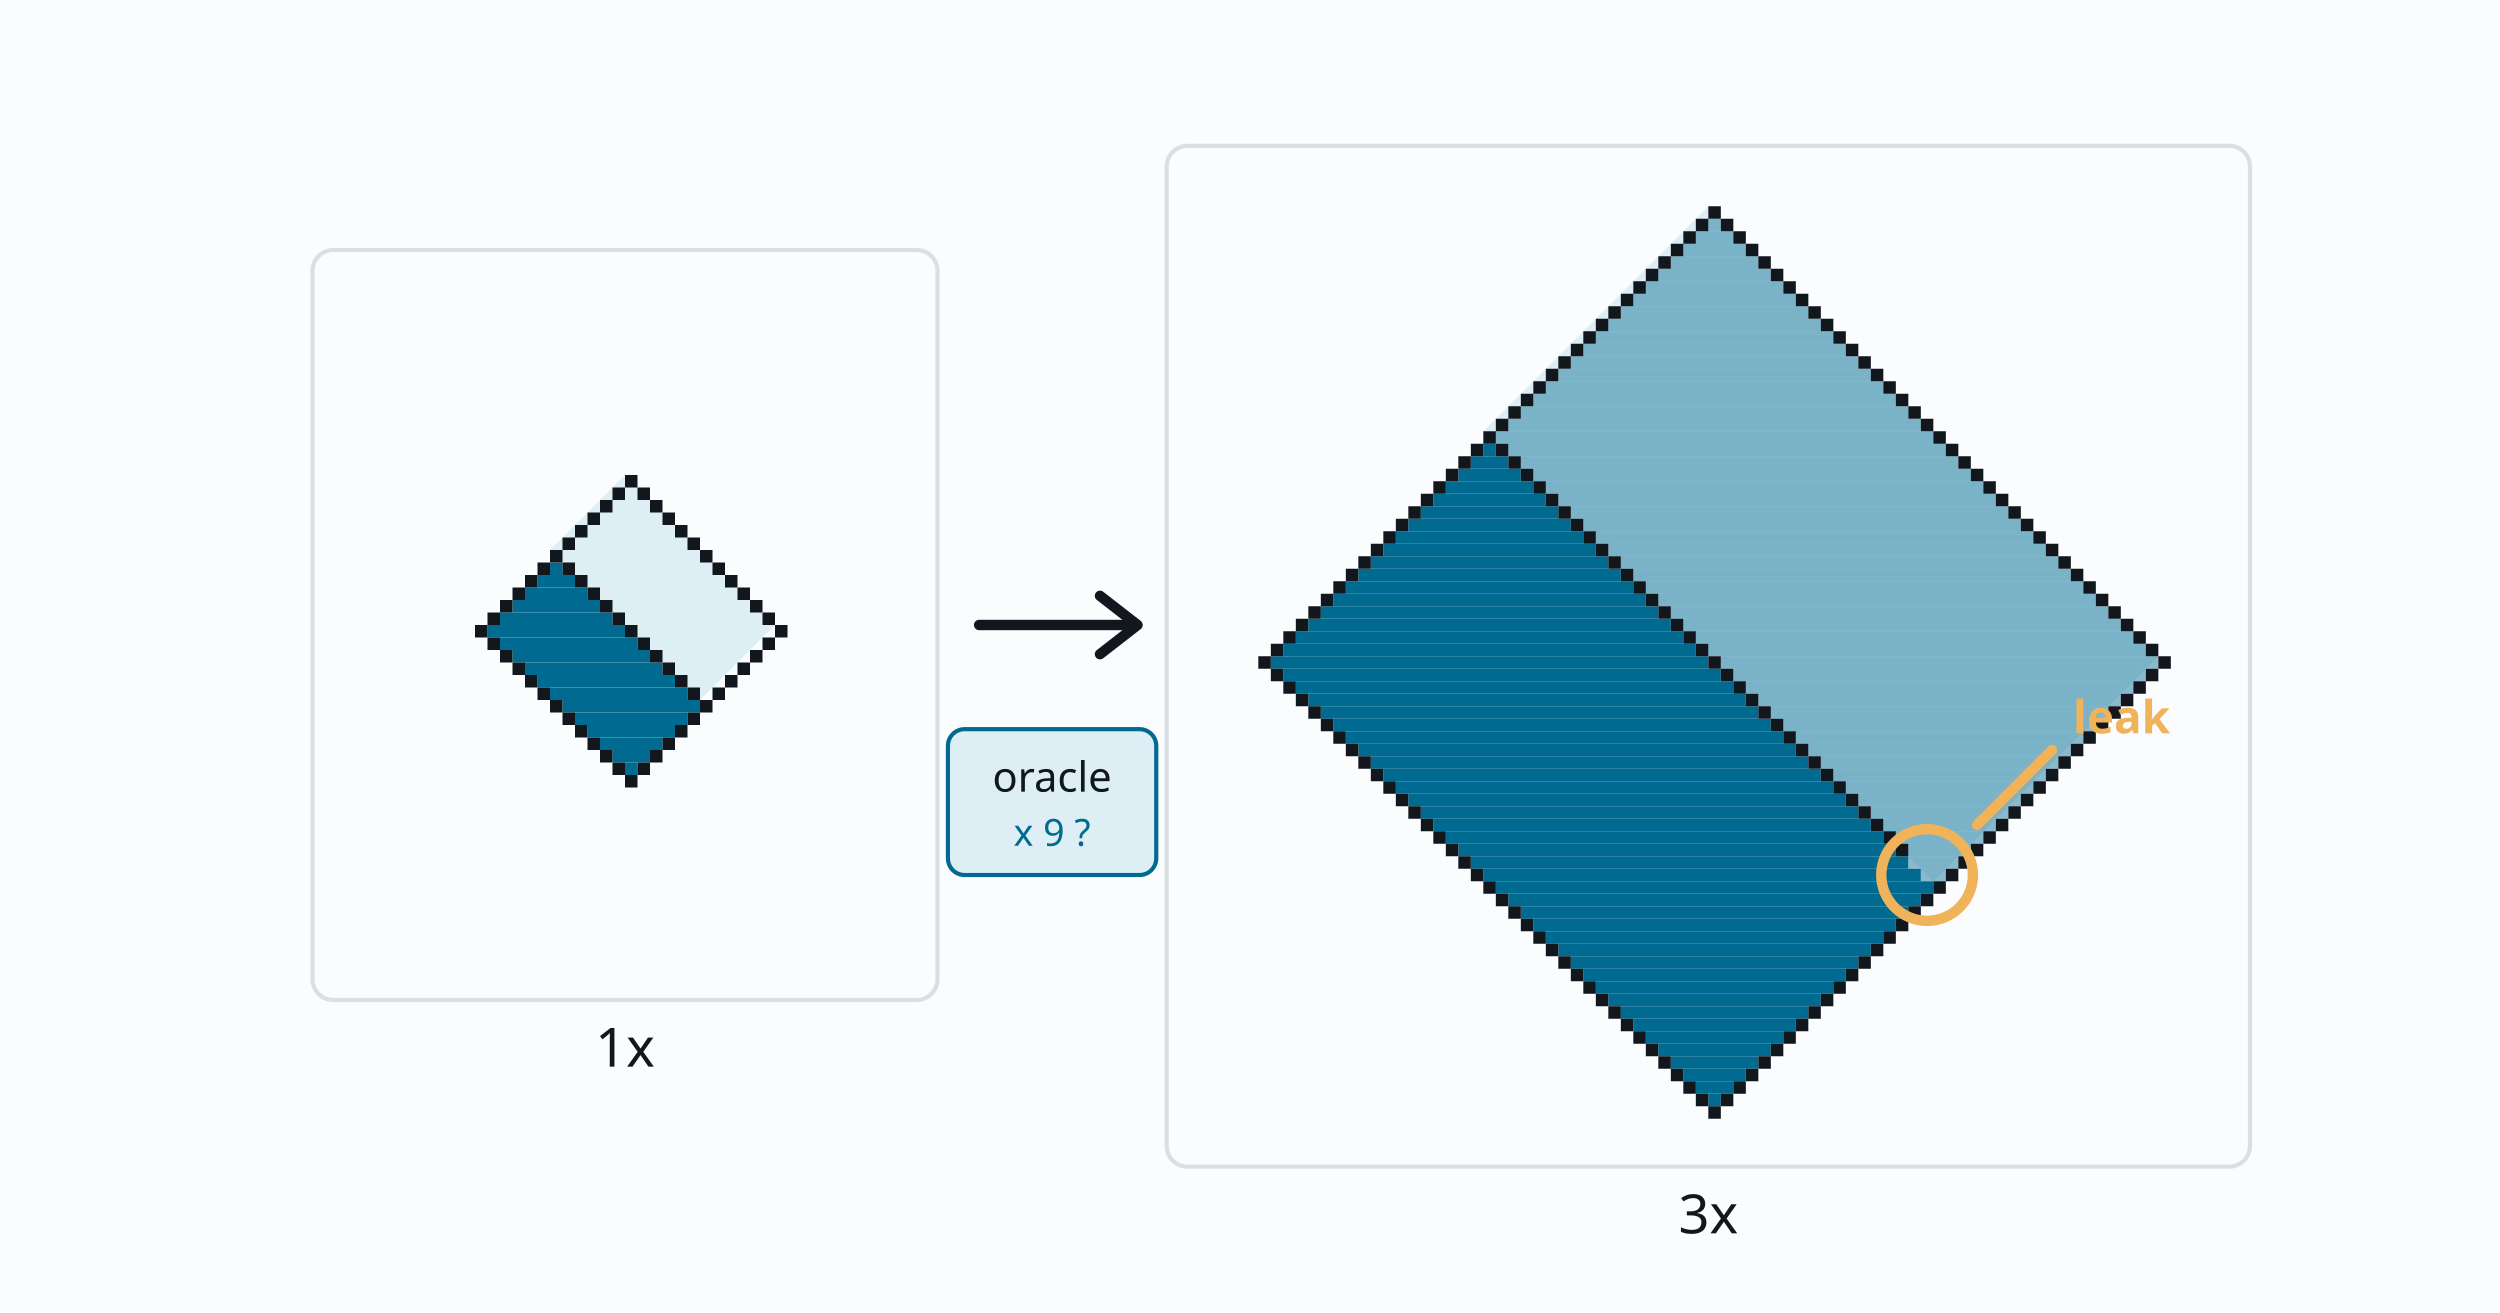
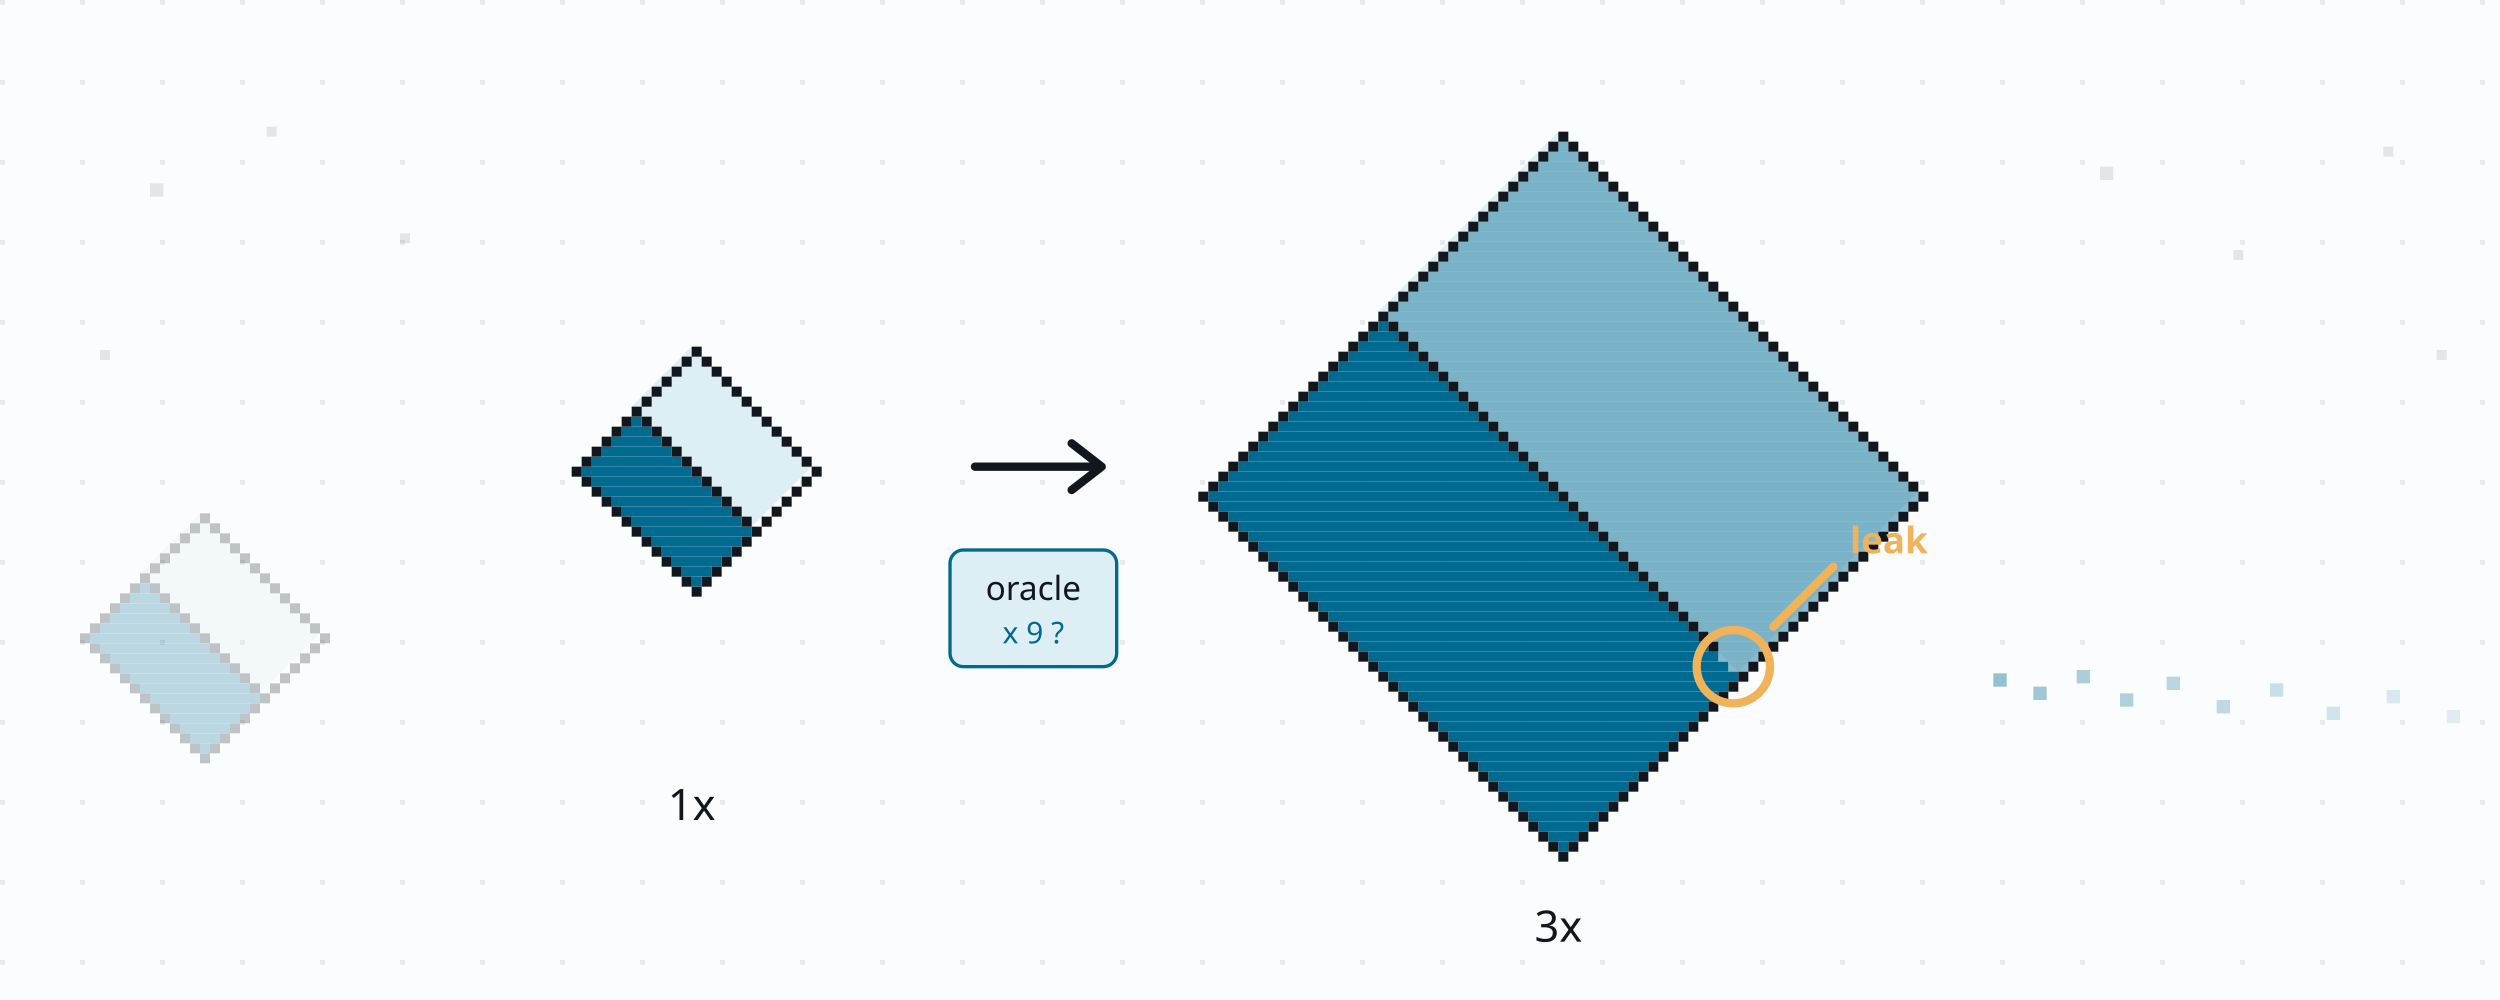
- <svg xmlns="http://www.w3.org/2000/svg" viewBox="0 0 1200 630" width="1200" height="630">
-   <rect width="1200" height="630" fill="#fafcfe" />
-   <rect x="150" y="120" width="300" height="360" rx="10" fill="none" stroke="#d9dfe3" stroke-width="2" />
-   <rect x="560" y="70" width="520" height="490" rx="10" fill="none" stroke="#d9dfe3" stroke-width="2" />
-   <polygon points="264,264 300,228 372,300 336,336" fill="#deeef5" />
+ <svg xmlns="http://www.w3.org/2000/svg" viewBox="0 0 1500 600" width="1500" height="600">
+   <rect width="1500" height="600" fill="#fafcfe" />
+   <defs>
+     <pattern id="px" width="48" height="48" patternUnits="userSpaceOnUse">
+       <rect x="0" y="0" width="3" height="3" fill="#d9dfe3" />
+     </pattern>
+   </defs>
+   <rect width="1500" height="600" fill="url(#px)" opacity="0.6" />
+   <g fill="#11171d" opacity="0.1">
+     <rect x="90" y="110" width="8" height="8" />
+     <rect x="160" y="76" width="6" height="6" />
+     <rect x="240" y="140" width="6" height="6" />
+     <rect x="60" y="210" width="6" height="6" />
+     <rect x="1260" y="100" width="8" height="8" />
+     <rect x="1340" y="150" width="6" height="6" />
+     <rect x="1430" y="88" width="6" height="6" />
+     <rect x="1462" y="210" width="6" height="6" />
+   </g>
+   <g id="d1" transform="translate(115,-20)">
+     <polygon points="264,264 300,228 372,300 336,336" fill="#deeef5" />
+     <g fill="#006a90">
+       <rect x="264" y="270" width="6" height="6" />
+       <rect x="258" y="276" width="18" height="6" />
+       <rect x="252" y="282" width="30" height="6" />
+       <rect x="246" y="288" width="42" height="6" />
+       <rect x="240" y="294" width="54" height="6" />
+       <rect x="234" y="300" width="66" height="6" />
+       <rect x="240" y="306" width="66" height="6" />
+       <rect x="246" y="312" width="66" height="6" />
+       <rect x="252" y="318" width="66" height="6" />
+       <rect x="258" y="324" width="66" height="6" />
+       <rect x="264" y="330" width="66" height="6" />
+       <rect x="270" y="336" width="66" height="6" />
+       <rect x="276" y="342" width="54" height="6" />
+       <rect x="282" y="348" width="42" height="6" />
+       <rect x="288" y="354" width="30" height="6" />
+       <rect x="294" y="360" width="18" height="6" />
+       <rect x="300" y="366" width="6" height="6" />
+     </g>
+     <g fill="#11171d">
+       <rect x="300" y="228" width="6" height="6" />
+       <rect x="294" y="234" width="6" height="6" />
+       <rect x="306" y="234" width="6" height="6" />
+       <rect x="288" y="240" width="6" height="6" />
+       <rect x="312" y="240" width="6" height="6" />
+       <rect x="282" y="246" width="6" height="6" />
+       <rect x="318" y="246" width="6" height="6" />
+       <rect x="276" y="252" width="6" height="6" />
+       <rect x="324" y="252" width="6" height="6" />
+       <rect x="270" y="258" width="6" height="6" />
+       <rect x="330" y="258" width="6" height="6" />
+       <rect x="264" y="264" width="6" height="6" />
+       <rect x="336" y="264" width="6" height="6" />
+       <rect x="258" y="270" width="6" height="6" />
+       <rect x="270" y="270" width="6" height="6" />
+       <rect x="342" y="270" width="6" height="6" />
+       <rect x="252" y="276" width="6" height="6" />
+       <rect x="276" y="276" width="6" height="6" />
+       <rect x="348" y="276" width="6" height="6" />
+       <rect x="246" y="282" width="6" height="6" />
+       <rect x="282" y="282" width="6" height="6" />
+       <rect x="354" y="282" width="6" height="6" />
+       <rect x="240" y="288" width="6" height="6" />
+       <rect x="288" y="288" width="6" height="6" />
+       <rect x="360" y="288" width="6" height="6" />
+       <rect x="234" y="294" width="6" height="6" />
+       <rect x="294" y="294" width="6" height="6" />
+       <rect x="366" y="294" width="6" height="6" />
+       <rect x="228" y="300" width="6" height="6" />
+       <rect x="300" y="300" width="6" height="6" />
+       <rect x="372" y="300" width="6" height="6" />
+       <rect x="234" y="306" width="6" height="6" />
+       <rect x="306" y="306" width="6" height="6" />
+       <rect x="366" y="306" width="6" height="6" />
+       <rect x="240" y="312" width="6" height="6" />
+       <rect x="312" y="312" width="6" height="6" />
+       <rect x="360" y="312" width="6" height="6" />
+       <rect x="246" y="318" width="6" height="6" />
+       <rect x="318" y="318" width="6" height="6" />
+       <rect x="354" y="318" width="6" height="6" />
+       <rect x="252" y="324" width="6" height="6" />
+       <rect x="324" y="324" width="6" height="6" />
+       <rect x="348" y="324" width="6" height="6" />
+       <rect x="258" y="330" width="6" height="6" />
+       <rect x="330" y="330" width="6" height="6" />
+       <rect x="342" y="330" width="6" height="6" />
+       <rect x="264" y="336" width="6" height="6" />
+       <rect x="336" y="336" width="6" height="6" />
+       <rect x="270" y="342" width="6" height="6" />
+       <rect x="330" y="342" width="6" height="6" />
+       <rect x="276" y="348" width="6" height="6" />
+       <rect x="324" y="348" width="6" height="6" />
+       <rect x="282" y="354" width="6" height="6" />
+       <rect x="318" y="354" width="6" height="6" />
+       <rect x="288" y="360" width="6" height="6" />
+       <rect x="312" y="360" width="6" height="6" />
+       <rect x="294" y="366" width="6" height="6" />
+       <rect x="306" y="366" width="6" height="6" />
+       <rect x="300" y="372" width="6" height="6" />
+     </g>
+   </g>
+   <use href="#d1" transform="translate(-295,100)" opacity="0.25" />
+   <g transform="translate(115,-20)">
+     <polygon points="712,207 820,99 1036,315 928,423" fill="#deeef5" />
+     <g fill="#006a90">
+       <rect x="712" y="213" width="6" height="6" />
+       <rect x="706" y="219" width="18" height="6" />
+       <rect x="700" y="225" width="30" height="6" />
+       <rect x="694" y="231" width="42" height="6" />
+       <rect x="688" y="237" width="54" height="6" />
+       <rect x="682" y="243" width="66" height="6" />
+       <rect x="676" y="249" width="78" height="6" />
+       <rect x="670" y="255" width="90" height="6" />
+       <rect x="664" y="261" width="102" height="6" />
+       <rect x="658" y="267" width="114" height="6" />
+       <rect x="652" y="273" width="126" height="6" />
+       <rect x="646" y="279" width="138" height="6" />
+       <rect x="640" y="285" width="150" height="6" />
+       <rect x="634" y="291" width="162" height="6" />
+       <rect x="628" y="297" width="174" height="6" />
+       <rect x="622" y="303" width="186" height="6" />
+       <rect x="616" y="309" width="198" height="6" />
+       <rect x="610" y="315" width="210" height="6" />
+       <rect x="616" y="321" width="210" height="6" />
+       <rect x="622" y="327" width="210" height="6" />
+       <rect x="628" y="333" width="210" height="6" />
+       <rect x="634" y="339" width="210" height="6" />
+       <rect x="640" y="345" width="210" height="6" />
+       <rect x="646" y="351" width="210" height="6" />
+       <rect x="652" y="357" width="210" height="6" />
+       <rect x="658" y="363" width="210" height="6" />
+       <rect x="664" y="369" width="210" height="6" />
+       <rect x="670" y="375" width="210" height="6" />
+       <rect x="676" y="381" width="210" height="6" />
+       <rect x="682" y="387" width="210" height="6" />
+       <rect x="688" y="393" width="210" height="6" />
+       <rect x="694" y="399" width="210" height="6" />
+       <rect x="700" y="405" width="210" height="6" />
+       <rect x="706" y="411" width="210" height="6" />
+       <rect x="712" y="417" width="210" height="6" />
+       <rect x="718" y="423" width="210" height="6" />
+       <rect x="724" y="429" width="198" height="6" />
+       <rect x="730" y="435" width="186" height="6" />
+       <rect x="736" y="441" width="174" height="6" />
+       <rect x="742" y="447" width="162" height="6" />
+       <rect x="748" y="453" width="150" height="6" />
+       <rect x="754" y="459" width="138" height="6" />
+       <rect x="760" y="465" width="126" height="6" />
+       <rect x="766" y="471" width="114" height="6" />
+       <rect x="772" y="477" width="102" height="6" />
+       <rect x="778" y="483" width="90" height="6" />
+       <rect x="784" y="489" width="78" height="6" />
+       <rect x="790" y="495" width="66" height="6" />
+       <rect x="796" y="501" width="54" height="6" />
+       <rect x="802" y="507" width="42" height="6" />
+       <rect x="808" y="513" width="30" height="6" />
+       <rect x="814" y="519" width="18" height="6" />
+       <rect x="820" y="525" width="6" height="6" />
+     </g>
+     <g fill="#006a90" fill-opacity="0.45">
+       <rect x="820" y="105" width="6" height="6" />
+       <rect x="814" y="111" width="18" height="6" />
+       <rect x="808" y="117" width="30" height="6" />
+       <rect x="802" y="123" width="42" height="6" />
+       <rect x="796" y="129" width="54" height="6" />
+       <rect x="790" y="135" width="66" height="6" />
+       <rect x="784" y="141" width="78" height="6" />
+       <rect x="778" y="147" width="90" height="6" />
+       <rect x="772" y="153" width="102" height="6" />
+       <rect x="766" y="159" width="114" height="6" />
+       <rect x="760" y="165" width="126" height="6" />
+       <rect x="754" y="171" width="138" height="6" />
+       <rect x="748" y="177" width="150" height="6" />
+       <rect x="742" y="183" width="162" height="6" />
+       <rect x="736" y="189" width="174" height="6" />
+       <rect x="730" y="195" width="186" height="6" />
+       <rect x="724" y="201" width="198" height="6" />
+       <rect x="718" y="207" width="210" height="6" />
+       <rect x="724" y="213" width="210" height="6" />
+       <rect x="730" y="219" width="210" height="6" />
+       <rect x="736" y="225" width="210" height="6" />
+       <rect x="742" y="231" width="210" height="6" />
+       <rect x="748" y="237" width="210" height="6" />
+       <rect x="754" y="243" width="210" height="6" />
+       <rect x="760" y="249" width="210" height="6" />
+       <rect x="766" y="255" width="210" height="6" />
+       <rect x="772" y="261" width="210" height="6" />
+       <rect x="778" y="267" width="210" height="6" />
+       <rect x="784" y="273" width="210" height="6" />
+       <rect x="790" y="279" width="210" height="6" />
+       <rect x="796" y="285" width="210" height="6" />
+       <rect x="802" y="291" width="210" height="6" />
+       <rect x="808" y="297" width="210" height="6" />
+       <rect x="814" y="303" width="210" height="6" />
+       <rect x="820" y="309" width="210" height="6" />
+       <rect x="826" y="315" width="210" height="6" />
+       <rect x="832" y="321" width="198" height="6" />
+       <rect x="838" y="327" width="186" height="6" />
+       <rect x="844" y="333" width="174" height="6" />
+       <rect x="850" y="339" width="162" height="6" />
+       <rect x="856" y="345" width="150" height="6" />
+       <rect x="862" y="351" width="138" height="6" />
+       <rect x="868" y="357" width="126" height="6" />
+       <rect x="874" y="363" width="114" height="6" />
+       <rect x="880" y="369" width="102" height="6" />
+       <rect x="886" y="375" width="90" height="6" />
+       <rect x="892" y="381" width="78" height="6" />
+       <rect x="898" y="387" width="66" height="6" />
+       <rect x="904" y="393" width="54" height="6" />
+       <rect x="910" y="399" width="42" height="6" />
+       <rect x="916" y="405" width="30" height="6" />
+       <rect x="916" y="411" width="24" height="6" />
+       <rect x="922" y="417" width="12" height="6" />
+     </g>
+     <g fill="#11171d">
+       <rect x="820" y="99" width="6" height="6" />
+       <rect x="814" y="105" width="6" height="6" />
+       <rect x="826" y="105" width="6" height="6" />
+       <rect x="808" y="111" width="6" height="6" />
+       <rect x="832" y="111" width="6" height="6" />
+       <rect x="802" y="117" width="6" height="6" />
+       <rect x="838" y="117" width="6" height="6" />
+       <rect x="796" y="123" width="6" height="6" />
+       <rect x="844" y="123" width="6" height="6" />
+       <rect x="790" y="129" width="6" height="6" />
+       <rect x="850" y="129" width="6" height="6" />
+       <rect x="784" y="135" width="6" height="6" />
+       <rect x="856" y="135" width="6" height="6" />
+       <rect x="778" y="141" width="6" height="6" />
+       <rect x="862" y="141" width="6" height="6" />
+       <rect x="772" y="147" width="6" height="6" />
+       <rect x="868" y="147" width="6" height="6" />
+       <rect x="766" y="153" width="6" height="6" />
+       <rect x="874" y="153" width="6" height="6" />
+       <rect x="760" y="159" width="6" height="6" />
+       <rect x="880" y="159" width="6" height="6" />
+       <rect x="754" y="165" width="6" height="6" />
+       <rect x="886" y="165" width="6" height="6" />
+       <rect x="748" y="171" width="6" height="6" />
+       <rect x="892" y="171" width="6" height="6" />
+       <rect x="742" y="177" width="6" height="6" />
+       <rect x="898" y="177" width="6" height="6" />
+       <rect x="736" y="183" width="6" height="6" />
+       <rect x="904" y="183" width="6" height="6" />
+       <rect x="730" y="189" width="6" height="6" />
+       <rect x="910" y="189" width="6" height="6" />
+       <rect x="724" y="195" width="6" height="6" />
+       <rect x="916" y="195" width="6" height="6" />
+       <rect x="718" y="201" width="6" height="6" />
+       <rect x="922" y="201" width="6" height="6" />
+       <rect x="712" y="207" width="6" height="6" />
+       <rect x="928" y="207" width="6" height="6" />
+       <rect x="706" y="213" width="6" height="6" />
+       <rect x="718" y="213" width="6" height="6" />
+       <rect x="934" y="213" width="6" height="6" />
+       <rect x="700" y="219" width="6" height="6" />
+       <rect x="724" y="219" width="6" height="6" />
+       <rect x="940" y="219" width="6" height="6" />
+       <rect x="694" y="225" width="6" height="6" />
+       <rect x="730" y="225" width="6" height="6" />
+       <rect x="946" y="225" width="6" height="6" />
+       <rect x="688" y="231" width="6" height="6" />
+       <rect x="736" y="231" width="6" height="6" />
+       <rect x="952" y="231" width="6" height="6" />
+       <rect x="682" y="237" width="6" height="6" />
+       <rect x="742" y="237" width="6" height="6" />
+       <rect x="958" y="237" width="6" height="6" />
+       <rect x="676" y="243" width="6" height="6" />
+       <rect x="748" y="243" width="6" height="6" />
+       <rect x="964" y="243" width="6" height="6" />
+       <rect x="670" y="249" width="6" height="6" />
+       <rect x="754" y="249" width="6" height="6" />
+       <rect x="970" y="249" width="6" height="6" />
+       <rect x="664" y="255" width="6" height="6" />
+       <rect x="760" y="255" width="6" height="6" />
+       <rect x="976" y="255" width="6" height="6" />
+       <rect x="658" y="261" width="6" height="6" />
+       <rect x="766" y="261" width="6" height="6" />
+       <rect x="982" y="261" width="6" height="6" />
+       <rect x="652" y="267" width="6" height="6" />
+       <rect x="772" y="267" width="6" height="6" />
+       <rect x="988" y="267" width="6" height="6" />
+       <rect x="646" y="273" width="6" height="6" />
+       <rect x="778" y="273" width="6" height="6" />
+       <rect x="994" y="273" width="6" height="6" />
+       <rect x="640" y="279" width="6" height="6" />
+       <rect x="784" y="279" width="6" height="6" />
+       <rect x="1000" y="279" width="6" height="6" />
+       <rect x="634" y="285" width="6" height="6" />
+       <rect x="790" y="285" width="6" height="6" />
+       <rect x="1006" y="285" width="6" height="6" />
+       <rect x="628" y="291" width="6" height="6" />
+       <rect x="796" y="291" width="6" height="6" />
+       <rect x="1012" y="291" width="6" height="6" />
+       <rect x="622" y="297" width="6" height="6" />
+       <rect x="802" y="297" width="6" height="6" />
+       <rect x="1018" y="297" width="6" height="6" />
+       <rect x="616" y="303" width="6" height="6" />
+       <rect x="808" y="303" width="6" height="6" />
+       <rect x="1024" y="303" width="6" height="6" />
+       <rect x="610" y="309" width="6" height="6" />
+       <rect x="814" y="309" width="6" height="6" />
+       <rect x="1030" y="309" width="6" height="6" />
+       <rect x="604" y="315" width="6" height="6" />
+       <rect x="820" y="315" width="6" height="6" />
+       <rect x="1036" y="315" width="6" height="6" />
+       <rect x="610" y="321" width="6" height="6" />
+       <rect x="826" y="321" width="6" height="6" />
+       <rect x="1030" y="321" width="6" height="6" />
+       <rect x="616" y="327" width="6" height="6" />
+       <rect x="832" y="327" width="6" height="6" />
+       <rect x="1024" y="327" width="6" height="6" />
+       <rect x="622" y="333" width="6" height="6" />
+       <rect x="838" y="333" width="6" height="6" />
+       <rect x="1018" y="333" width="6" height="6" />
+       <rect x="628" y="339" width="6" height="6" />
+       <rect x="844" y="339" width="6" height="6" />
+       <rect x="1012" y="339" width="6" height="6" />
+       <rect x="634" y="345" width="6" height="6" />
+       <rect x="850" y="345" width="6" height="6" />
+       <rect x="1006" y="345" width="6" height="6" />
+       <rect x="640" y="351" width="6" height="6" />
+       <rect x="856" y="351" width="6" height="6" />
+       <rect x="1000" y="351" width="6" height="6" />
+       <rect x="646" y="357" width="6" height="6" />
+       <rect x="862" y="357" width="6" height="6" />
+       <rect x="994" y="357" width="6" height="6" />
+       <rect x="652" y="363" width="6" height="6" />
+       <rect x="868" y="363" width="6" height="6" />
+       <rect x="988" y="363" width="6" height="6" />
+       <rect x="658" y="369" width="6" height="6" />
+       <rect x="874" y="369" width="6" height="6" />
+       <rect x="982" y="369" width="6" height="6" />
+       <rect x="664" y="375" width="6" height="6" />
+       <rect x="880" y="375" width="6" height="6" />
+       <rect x="976" y="375" width="6" height="6" />
+       <rect x="670" y="381" width="6" height="6" />
+       <rect x="886" y="381" width="6" height="6" />
+       <rect x="970" y="381" width="6" height="6" />
+       <rect x="676" y="387" width="6" height="6" />
+       <rect x="892" y="387" width="6" height="6" />
+       <rect x="964" y="387" width="6" height="6" />
+       <rect x="682" y="393" width="6" height="6" />
+       <rect x="898" y="393" width="6" height="6" />
+       <rect x="958" y="393" width="6" height="6" />
+       <rect x="688" y="399" width="6" height="6" />
+       <rect x="904" y="399" width="6" height="6" />
+       <rect x="952" y="399" width="6" height="6" />
+       <rect x="694" y="405" width="6" height="6" />
+       <rect x="910" y="405" width="6" height="6" />
+       <rect x="946" y="405" width="6" height="6" />
+       <rect x="700" y="411" width="6" height="6" />
+       <rect x="940" y="411" width="6" height="6" />
+       <rect x="706" y="417" width="6" height="6" />
+       <rect x="934" y="417" width="6" height="6" />
+       <rect x="712" y="423" width="6" height="6" />
+       <rect x="928" y="423" width="6" height="6" />
+       <rect x="718" y="429" width="6" height="6" />
+       <rect x="922" y="429" width="6" height="6" />
+       <rect x="724" y="435" width="6" height="6" />
+       <rect x="916" y="435" width="6" height="6" />
+       <rect x="730" y="441" width="6" height="6" />
+       <rect x="910" y="441" width="6" height="6" />
+       <rect x="736" y="447" width="6" height="6" />
+       <rect x="904" y="447" width="6" height="6" />
+       <rect x="742" y="453" width="6" height="6" />
+       <rect x="898" y="453" width="6" height="6" />
+       <rect x="748" y="459" width="6" height="6" />
+       <rect x="892" y="459" width="6" height="6" />
+       <rect x="754" y="465" width="6" height="6" />
+       <rect x="886" y="465" width="6" height="6" />
+       <rect x="760" y="471" width="6" height="6" />
+       <rect x="880" y="471" width="6" height="6" />
+       <rect x="766" y="477" width="6" height="6" />
+       <rect x="874" y="477" width="6" height="6" />
+       <rect x="772" y="483" width="6" height="6" />
+       <rect x="868" y="483" width="6" height="6" />
+       <rect x="778" y="489" width="6" height="6" />
+       <rect x="862" y="489" width="6" height="6" />
+       <rect x="784" y="495" width="6" height="6" />
+       <rect x="856" y="495" width="6" height="6" />
+       <rect x="790" y="501" width="6" height="6" />
+       <rect x="850" y="501" width="6" height="6" />
+       <rect x="796" y="507" width="6" height="6" />
+       <rect x="844" y="507" width="6" height="6" />
+       <rect x="802" y="513" width="6" height="6" />
+       <rect x="838" y="513" width="6" height="6" />
+       <rect x="808" y="519" width="6" height="6" />
+       <rect x="832" y="519" width="6" height="6" />
+       <rect x="814" y="525" width="6" height="6" />
+       <rect x="826" y="525" width="6" height="6" />
+       <rect x="820" y="531" width="6" height="6" />
+     </g>
+   </g>
  <g fill="#006a90">
-     <rect x="264" y="270" width="6" height="6" />
-     <rect x="258" y="276" width="18" height="6" />
-     <rect x="252" y="282" width="30" height="6" />
-     <rect x="246" y="288" width="42" height="6" />
-     <rect x="240" y="294" width="54" height="6" />
-     <rect x="234" y="300" width="66" height="6" />
-     <rect x="240" y="306" width="66" height="6" />
-     <rect x="246" y="312" width="66" height="6" />
-     <rect x="252" y="318" width="66" height="6" />
-     <rect x="258" y="324" width="66" height="6" />
-     <rect x="264" y="330" width="66" height="6" />
-     <rect x="270" y="336" width="66" height="6" />
-     <rect x="276" y="342" width="54" height="6" />
-     <rect x="282" y="348" width="42" height="6" />
-     <rect x="288" y="354" width="30" height="6" />
-     <rect x="294" y="360" width="18" height="6" />
-     <rect x="300" y="366" width="6" height="6" />
-   </g>
-   <g fill="#11171d">
-     <rect x="300" y="228" width="6" height="6" />
-     <rect x="294" y="234" width="6" height="6" />
-     <rect x="306" y="234" width="6" height="6" />
-     <rect x="288" y="240" width="6" height="6" />
-     <rect x="312" y="240" width="6" height="6" />
-     <rect x="282" y="246" width="6" height="6" />
-     <rect x="318" y="246" width="6" height="6" />
-     <rect x="276" y="252" width="6" height="6" />
-     <rect x="324" y="252" width="6" height="6" />
-     <rect x="270" y="258" width="6" height="6" />
-     <rect x="330" y="258" width="6" height="6" />
-     <rect x="264" y="264" width="6" height="6" />
-     <rect x="336" y="264" width="6" height="6" />
-     <rect x="258" y="270" width="6" height="6" />
-     <rect x="270" y="270" width="6" height="6" />
-     <rect x="342" y="270" width="6" height="6" />
-     <rect x="252" y="276" width="6" height="6" />
-     <rect x="276" y="276" width="6" height="6" />
-     <rect x="348" y="276" width="6" height="6" />
-     <rect x="246" y="282" width="6" height="6" />
-     <rect x="282" y="282" width="6" height="6" />
-     <rect x="354" y="282" width="6" height="6" />
-     <rect x="240" y="288" width="6" height="6" />
-     <rect x="288" y="288" width="6" height="6" />
-     <rect x="360" y="288" width="6" height="6" />
-     <rect x="234" y="294" width="6" height="6" />
-     <rect x="294" y="294" width="6" height="6" />
-     <rect x="366" y="294" width="6" height="6" />
-     <rect x="228" y="300" width="6" height="6" />
-     <rect x="300" y="300" width="6" height="6" />
-     <rect x="372" y="300" width="6" height="6" />
-     <rect x="234" y="306" width="6" height="6" />
-     <rect x="306" y="306" width="6" height="6" />
-     <rect x="366" y="306" width="6" height="6" />
-     <rect x="240" y="312" width="6" height="6" />
-     <rect x="312" y="312" width="6" height="6" />
-     <rect x="360" y="312" width="6" height="6" />
-     <rect x="246" y="318" width="6" height="6" />
-     <rect x="318" y="318" width="6" height="6" />
-     <rect x="354" y="318" width="6" height="6" />
-     <rect x="252" y="324" width="6" height="6" />
-     <rect x="324" y="324" width="6" height="6" />
-     <rect x="348" y="324" width="6" height="6" />
-     <rect x="258" y="330" width="6" height="6" />
-     <rect x="330" y="330" width="6" height="6" />
-     <rect x="342" y="330" width="6" height="6" />
-     <rect x="264" y="336" width="6" height="6" />
-     <rect x="336" y="336" width="6" height="6" />
-     <rect x="270" y="342" width="6" height="6" />
-     <rect x="330" y="342" width="6" height="6" />
-     <rect x="276" y="348" width="6" height="6" />
-     <rect x="324" y="348" width="6" height="6" />
-     <rect x="282" y="354" width="6" height="6" />
-     <rect x="318" y="354" width="6" height="6" />
-     <rect x="288" y="360" width="6" height="6" />
-     <rect x="312" y="360" width="6" height="6" />
-     <rect x="294" y="366" width="6" height="6" />
-     <rect x="306" y="366" width="6" height="6" />
-     <rect x="300" y="372" width="6" height="6" />
-   </g>
-   <polygon points="712,207 820,99 1036,315 928,423" fill="#deeef5" />
-   <g fill="#006a90">
-     <rect x="712" y="213" width="6" height="6" />
-     <rect x="706" y="219" width="18" height="6" />
-     <rect x="700" y="225" width="30" height="6" />
-     <rect x="694" y="231" width="42" height="6" />
-     <rect x="688" y="237" width="54" height="6" />
-     <rect x="682" y="243" width="66" height="6" />
-     <rect x="676" y="249" width="78" height="6" />
-     <rect x="670" y="255" width="90" height="6" />
-     <rect x="664" y="261" width="102" height="6" />
-     <rect x="658" y="267" width="114" height="6" />
-     <rect x="652" y="273" width="126" height="6" />
-     <rect x="646" y="279" width="138" height="6" />
-     <rect x="640" y="285" width="150" height="6" />
-     <rect x="634" y="291" width="162" height="6" />
-     <rect x="628" y="297" width="174" height="6" />
-     <rect x="622" y="303" width="186" height="6" />
-     <rect x="616" y="309" width="198" height="6" />
-     <rect x="610" y="315" width="210" height="6" />
-     <rect x="616" y="321" width="210" height="6" />
-     <rect x="622" y="327" width="210" height="6" />
-     <rect x="628" y="333" width="210" height="6" />
-     <rect x="634" y="339" width="210" height="6" />
-     <rect x="640" y="345" width="210" height="6" />
-     <rect x="646" y="351" width="210" height="6" />
-     <rect x="652" y="357" width="210" height="6" />
-     <rect x="658" y="363" width="210" height="6" />
-     <rect x="664" y="369" width="210" height="6" />
-     <rect x="670" y="375" width="210" height="6" />
-     <rect x="676" y="381" width="210" height="6" />
-     <rect x="682" y="387" width="210" height="6" />
-     <rect x="688" y="393" width="210" height="6" />
-     <rect x="694" y="399" width="210" height="6" />
-     <rect x="700" y="405" width="210" height="6" />
-     <rect x="706" y="411" width="210" height="6" />
-     <rect x="712" y="417" width="210" height="6" />
-     <rect x="718" y="423" width="210" height="6" />
-     <rect x="724" y="429" width="198" height="6" />
-     <rect x="730" y="435" width="186" height="6" />
-     <rect x="736" y="441" width="174" height="6" />
-     <rect x="742" y="447" width="162" height="6" />
-     <rect x="748" y="453" width="150" height="6" />
-     <rect x="754" y="459" width="138" height="6" />
-     <rect x="760" y="465" width="126" height="6" />
-     <rect x="766" y="471" width="114" height="6" />
-     <rect x="772" y="477" width="102" height="6" />
-     <rect x="778" y="483" width="90" height="6" />
-     <rect x="784" y="489" width="78" height="6" />
-     <rect x="790" y="495" width="66" height="6" />
-     <rect x="796" y="501" width="54" height="6" />
-     <rect x="802" y="507" width="42" height="6" />
-     <rect x="808" y="513" width="30" height="6" />
-     <rect x="814" y="519" width="18" height="6" />
-     <rect x="820" y="525" width="6" height="6" />
-   </g>
-   <g fill="#006a90" fill-opacity="0.45">
-     <rect x="820" y="105" width="6" height="6" />
-     <rect x="814" y="111" width="18" height="6" />
-     <rect x="808" y="117" width="30" height="6" />
-     <rect x="802" y="123" width="42" height="6" />
-     <rect x="796" y="129" width="54" height="6" />
-     <rect x="790" y="135" width="66" height="6" />
-     <rect x="784" y="141" width="78" height="6" />
-     <rect x="778" y="147" width="90" height="6" />
-     <rect x="772" y="153" width="102" height="6" />
-     <rect x="766" y="159" width="114" height="6" />
-     <rect x="760" y="165" width="126" height="6" />
-     <rect x="754" y="171" width="138" height="6" />
-     <rect x="748" y="177" width="150" height="6" />
-     <rect x="742" y="183" width="162" height="6" />
-     <rect x="736" y="189" width="174" height="6" />
-     <rect x="730" y="195" width="186" height="6" />
-     <rect x="724" y="201" width="198" height="6" />
-     <rect x="718" y="207" width="210" height="6" />
-     <rect x="724" y="213" width="210" height="6" />
-     <rect x="730" y="219" width="210" height="6" />
-     <rect x="736" y="225" width="210" height="6" />
-     <rect x="742" y="231" width="210" height="6" />
-     <rect x="748" y="237" width="210" height="6" />
-     <rect x="754" y="243" width="210" height="6" />
-     <rect x="760" y="249" width="210" height="6" />
-     <rect x="766" y="255" width="210" height="6" />
-     <rect x="772" y="261" width="210" height="6" />
-     <rect x="778" y="267" width="210" height="6" />
-     <rect x="784" y="273" width="210" height="6" />
-     <rect x="790" y="279" width="210" height="6" />
-     <rect x="796" y="285" width="210" height="6" />
-     <rect x="802" y="291" width="210" height="6" />
-     <rect x="808" y="297" width="210" height="6" />
-     <rect x="814" y="303" width="210" height="6" />
-     <rect x="820" y="309" width="210" height="6" />
-     <rect x="826" y="315" width="210" height="6" />
-     <rect x="832" y="321" width="198" height="6" />
-     <rect x="838" y="327" width="186" height="6" />
-     <rect x="844" y="333" width="174" height="6" />
-     <rect x="850" y="339" width="162" height="6" />
-     <rect x="856" y="345" width="150" height="6" />
-     <rect x="862" y="351" width="138" height="6" />
-     <rect x="868" y="357" width="126" height="6" />
-     <rect x="874" y="363" width="114" height="6" />
-     <rect x="880" y="369" width="102" height="6" />
-     <rect x="886" y="375" width="90" height="6" />
-     <rect x="892" y="381" width="78" height="6" />
-     <rect x="898" y="387" width="66" height="6" />
-     <rect x="904" y="393" width="54" height="6" />
-     <rect x="910" y="399" width="42" height="6" />
-     <rect x="916" y="405" width="30" height="6" />
-     <rect x="916" y="411" width="24" height="6" />
-     <rect x="922" y="417" width="12" height="6" />
-   </g>
-   <g fill="#11171d">
-     <rect x="820" y="99" width="6" height="6" />
-     <rect x="814" y="105" width="6" height="6" />
-     <rect x="826" y="105" width="6" height="6" />
-     <rect x="808" y="111" width="6" height="6" />
-     <rect x="832" y="111" width="6" height="6" />
-     <rect x="802" y="117" width="6" height="6" />
-     <rect x="838" y="117" width="6" height="6" />
-     <rect x="796" y="123" width="6" height="6" />
-     <rect x="844" y="123" width="6" height="6" />
-     <rect x="790" y="129" width="6" height="6" />
-     <rect x="850" y="129" width="6" height="6" />
-     <rect x="784" y="135" width="6" height="6" />
-     <rect x="856" y="135" width="6" height="6" />
-     <rect x="778" y="141" width="6" height="6" />
-     <rect x="862" y="141" width="6" height="6" />
-     <rect x="772" y="147" width="6" height="6" />
-     <rect x="868" y="147" width="6" height="6" />
-     <rect x="766" y="153" width="6" height="6" />
-     <rect x="874" y="153" width="6" height="6" />
-     <rect x="760" y="159" width="6" height="6" />
-     <rect x="880" y="159" width="6" height="6" />
-     <rect x="754" y="165" width="6" height="6" />
-     <rect x="886" y="165" width="6" height="6" />
-     <rect x="748" y="171" width="6" height="6" />
-     <rect x="892" y="171" width="6" height="6" />
-     <rect x="742" y="177" width="6" height="6" />
-     <rect x="898" y="177" width="6" height="6" />
-     <rect x="736" y="183" width="6" height="6" />
-     <rect x="904" y="183" width="6" height="6" />
-     <rect x="730" y="189" width="6" height="6" />
-     <rect x="910" y="189" width="6" height="6" />
-     <rect x="724" y="195" width="6" height="6" />
-     <rect x="916" y="195" width="6" height="6" />
-     <rect x="718" y="201" width="6" height="6" />
-     <rect x="922" y="201" width="6" height="6" />
-     <rect x="712" y="207" width="6" height="6" />
-     <rect x="928" y="207" width="6" height="6" />
-     <rect x="706" y="213" width="6" height="6" />
-     <rect x="718" y="213" width="6" height="6" />
-     <rect x="934" y="213" width="6" height="6" />
-     <rect x="700" y="219" width="6" height="6" />
-     <rect x="724" y="219" width="6" height="6" />
-     <rect x="940" y="219" width="6" height="6" />
-     <rect x="694" y="225" width="6" height="6" />
-     <rect x="730" y="225" width="6" height="6" />
-     <rect x="946" y="225" width="6" height="6" />
-     <rect x="688" y="231" width="6" height="6" />
-     <rect x="736" y="231" width="6" height="6" />
-     <rect x="952" y="231" width="6" height="6" />
-     <rect x="682" y="237" width="6" height="6" />
-     <rect x="742" y="237" width="6" height="6" />
-     <rect x="958" y="237" width="6" height="6" />
-     <rect x="676" y="243" width="6" height="6" />
-     <rect x="748" y="243" width="6" height="6" />
-     <rect x="964" y="243" width="6" height="6" />
-     <rect x="670" y="249" width="6" height="6" />
-     <rect x="754" y="249" width="6" height="6" />
-     <rect x="970" y="249" width="6" height="6" />
-     <rect x="664" y="255" width="6" height="6" />
-     <rect x="760" y="255" width="6" height="6" />
-     <rect x="976" y="255" width="6" height="6" />
-     <rect x="658" y="261" width="6" height="6" />
-     <rect x="766" y="261" width="6" height="6" />
-     <rect x="982" y="261" width="6" height="6" />
-     <rect x="652" y="267" width="6" height="6" />
-     <rect x="772" y="267" width="6" height="6" />
-     <rect x="988" y="267" width="6" height="6" />
-     <rect x="646" y="273" width="6" height="6" />
-     <rect x="778" y="273" width="6" height="6" />
-     <rect x="994" y="273" width="6" height="6" />
-     <rect x="640" y="279" width="6" height="6" />
-     <rect x="784" y="279" width="6" height="6" />
-     <rect x="1000" y="279" width="6" height="6" />
-     <rect x="634" y="285" width="6" height="6" />
-     <rect x="790" y="285" width="6" height="6" />
-     <rect x="1006" y="285" width="6" height="6" />
-     <rect x="628" y="291" width="6" height="6" />
-     <rect x="796" y="291" width="6" height="6" />
-     <rect x="1012" y="291" width="6" height="6" />
-     <rect x="622" y="297" width="6" height="6" />
-     <rect x="802" y="297" width="6" height="6" />
-     <rect x="1018" y="297" width="6" height="6" />
-     <rect x="616" y="303" width="6" height="6" />
-     <rect x="808" y="303" width="6" height="6" />
-     <rect x="1024" y="303" width="6" height="6" />
-     <rect x="610" y="309" width="6" height="6" />
-     <rect x="814" y="309" width="6" height="6" />
-     <rect x="1030" y="309" width="6" height="6" />
-     <rect x="604" y="315" width="6" height="6" />
-     <rect x="820" y="315" width="6" height="6" />
-     <rect x="1036" y="315" width="6" height="6" />
-     <rect x="610" y="321" width="6" height="6" />
-     <rect x="826" y="321" width="6" height="6" />
-     <rect x="1030" y="321" width="6" height="6" />
-     <rect x="616" y="327" width="6" height="6" />
-     <rect x="832" y="327" width="6" height="6" />
-     <rect x="1024" y="327" width="6" height="6" />
-     <rect x="622" y="333" width="6" height="6" />
-     <rect x="838" y="333" width="6" height="6" />
-     <rect x="1018" y="333" width="6" height="6" />
-     <rect x="628" y="339" width="6" height="6" />
-     <rect x="844" y="339" width="6" height="6" />
-     <rect x="1012" y="339" width="6" height="6" />
-     <rect x="634" y="345" width="6" height="6" />
-     <rect x="850" y="345" width="6" height="6" />
-     <rect x="1006" y="345" width="6" height="6" />
-     <rect x="640" y="351" width="6" height="6" />
-     <rect x="856" y="351" width="6" height="6" />
-     <rect x="1000" y="351" width="6" height="6" />
-     <rect x="646" y="357" width="6" height="6" />
-     <rect x="862" y="357" width="6" height="6" />
-     <rect x="994" y="357" width="6" height="6" />
-     <rect x="652" y="363" width="6" height="6" />
-     <rect x="868" y="363" width="6" height="6" />
-     <rect x="988" y="363" width="6" height="6" />
-     <rect x="658" y="369" width="6" height="6" />
-     <rect x="874" y="369" width="6" height="6" />
-     <rect x="982" y="369" width="6" height="6" />
-     <rect x="664" y="375" width="6" height="6" />
-     <rect x="880" y="375" width="6" height="6" />
-     <rect x="976" y="375" width="6" height="6" />
-     <rect x="670" y="381" width="6" height="6" />
-     <rect x="886" y="381" width="6" height="6" />
-     <rect x="970" y="381" width="6" height="6" />
-     <rect x="676" y="387" width="6" height="6" />
-     <rect x="892" y="387" width="6" height="6" />
-     <rect x="964" y="387" width="6" height="6" />
-     <rect x="682" y="393" width="6" height="6" />
-     <rect x="898" y="393" width="6" height="6" />
-     <rect x="958" y="393" width="6" height="6" />
-     <rect x="688" y="399" width="6" height="6" />
-     <rect x="904" y="399" width="6" height="6" />
-     <rect x="952" y="399" width="6" height="6" />
-     <rect x="694" y="405" width="6" height="6" />
-     <rect x="910" y="405" width="6" height="6" />
-     <rect x="946" y="405" width="6" height="6" />
-     <rect x="700" y="411" width="6" height="6" />
-     <rect x="940" y="411" width="6" height="6" />
-     <rect x="706" y="417" width="6" height="6" />
-     <rect x="934" y="417" width="6" height="6" />
-     <rect x="712" y="423" width="6" height="6" />
-     <rect x="928" y="423" width="6" height="6" />
-     <rect x="718" y="429" width="6" height="6" />
-     <rect x="922" y="429" width="6" height="6" />
-     <rect x="724" y="435" width="6" height="6" />
-     <rect x="916" y="435" width="6" height="6" />
-     <rect x="730" y="441" width="6" height="6" />
-     <rect x="910" y="441" width="6" height="6" />
-     <rect x="736" y="447" width="6" height="6" />
-     <rect x="904" y="447" width="6" height="6" />
-     <rect x="742" y="453" width="6" height="6" />
-     <rect x="898" y="453" width="6" height="6" />
-     <rect x="748" y="459" width="6" height="6" />
-     <rect x="892" y="459" width="6" height="6" />
-     <rect x="754" y="465" width="6" height="6" />
-     <rect x="886" y="465" width="6" height="6" />
-     <rect x="760" y="471" width="6" height="6" />
-     <rect x="880" y="471" width="6" height="6" />
-     <rect x="766" y="477" width="6" height="6" />
-     <rect x="874" y="477" width="6" height="6" />
-     <rect x="772" y="483" width="6" height="6" />
-     <rect x="868" y="483" width="6" height="6" />
-     <rect x="778" y="489" width="6" height="6" />
-     <rect x="862" y="489" width="6" height="6" />
-     <rect x="784" y="495" width="6" height="6" />
-     <rect x="856" y="495" width="6" height="6" />
-     <rect x="790" y="501" width="6" height="6" />
-     <rect x="850" y="501" width="6" height="6" />
-     <rect x="796" y="507" width="6" height="6" />
-     <rect x="844" y="507" width="6" height="6" />
-     <rect x="802" y="513" width="6" height="6" />
-     <rect x="838" y="513" width="6" height="6" />
-     <rect x="808" y="519" width="6" height="6" />
-     <rect x="832" y="519" width="6" height="6" />
-     <rect x="814" y="525" width="6" height="6" />
-     <rect x="826" y="525" width="6" height="6" />
-     <rect x="820" y="531" width="6" height="6" />
-   </g>
-   <circle cx="925" cy="420" r="22" fill="none" stroke="#f0b35a" stroke-width="5" />
-   <path d="M 985 360 L 949 396" fill="none" stroke="#f0b35a" stroke-width="5" stroke-linecap="round" />
-   <path d="M470 300 H540" fill="none" stroke="#11171d" stroke-width="5" stroke-linecap="round" />
-   <path d="M528 286 L546 300 L528 314" fill="none" stroke="#11171d" stroke-width="5" stroke-linecap="round" stroke-linejoin="round" />
+     <rect x="1196" y="404" width="8" height="8" opacity="0.4" />
+     <rect x="1220" y="412" width="8" height="8" opacity="0.36" />
+     <rect x="1246" y="402" width="8" height="8" opacity="0.32" />
+     <rect x="1272" y="416" width="8" height="8" opacity="0.3" />
+     <rect x="1300" y="406" width="8" height="8" opacity="0.26" />
+     <rect x="1330" y="420" width="8" height="8" opacity="0.24" />
+     <rect x="1362" y="410" width="8" height="8" opacity="0.2" />
+     <rect x="1396" y="424" width="8" height="8" opacity="0.17" />
+     <rect x="1432" y="414" width="8" height="8" opacity="0.14" />
+     <rect x="1468" y="426" width="8" height="8" opacity="0.11" />
+   </g>
+   <circle cx="1040" cy="400" r="22" fill="none" stroke="#f0b35a" stroke-width="5" />
+   <path d="M 1100 340 L 1064 376" fill="none" stroke="#f0b35a" stroke-width="5" stroke-linecap="round" />
+   <path d="M585 280 H655" fill="none" stroke="#11171d" stroke-width="5" stroke-linecap="round" />
+   <path d="M643 266 L661 280 L643 294" fill="none" stroke="#11171d" stroke-width="5" stroke-linecap="round" stroke-linejoin="round" />
  <g font-family="IBM Plex Sans" font-size="26" fill="#11171d">
-     <text x="300" y="512" text-anchor="middle">1x</text>
-     <text x="820" y="592" text-anchor="middle">3x</text>
-     <text x="995" y="352" font-size="22" fill="#f0b35a" font-weight="700">leak</text>
-   </g>
-   <g transform="translate(455 350)">
+     <text x="415" y="492" text-anchor="middle">1x</text>
+     <text x="935" y="565" text-anchor="middle">3x</text>
+     <text x="1110" y="332" font-size="22" fill="#f0b35a" font-weight="700">leak</text>
+   </g>
+   <g transform="translate(570 330)">
    <rect x="0" y="0" width="100" height="70" rx="8" fill="#deeef5" stroke="#006a90" stroke-width="2" />
    <text x="50" y="30" font-family="IBM Plex Sans" font-size="20" fill="#11171d" text-anchor="middle">oracle</text>
    <text x="50" y="56" font-family="IBM Plex Sans" font-size="18" fill="#006a90" text-anchor="middle">x 9 ?</text>
  </g>
</svg>
